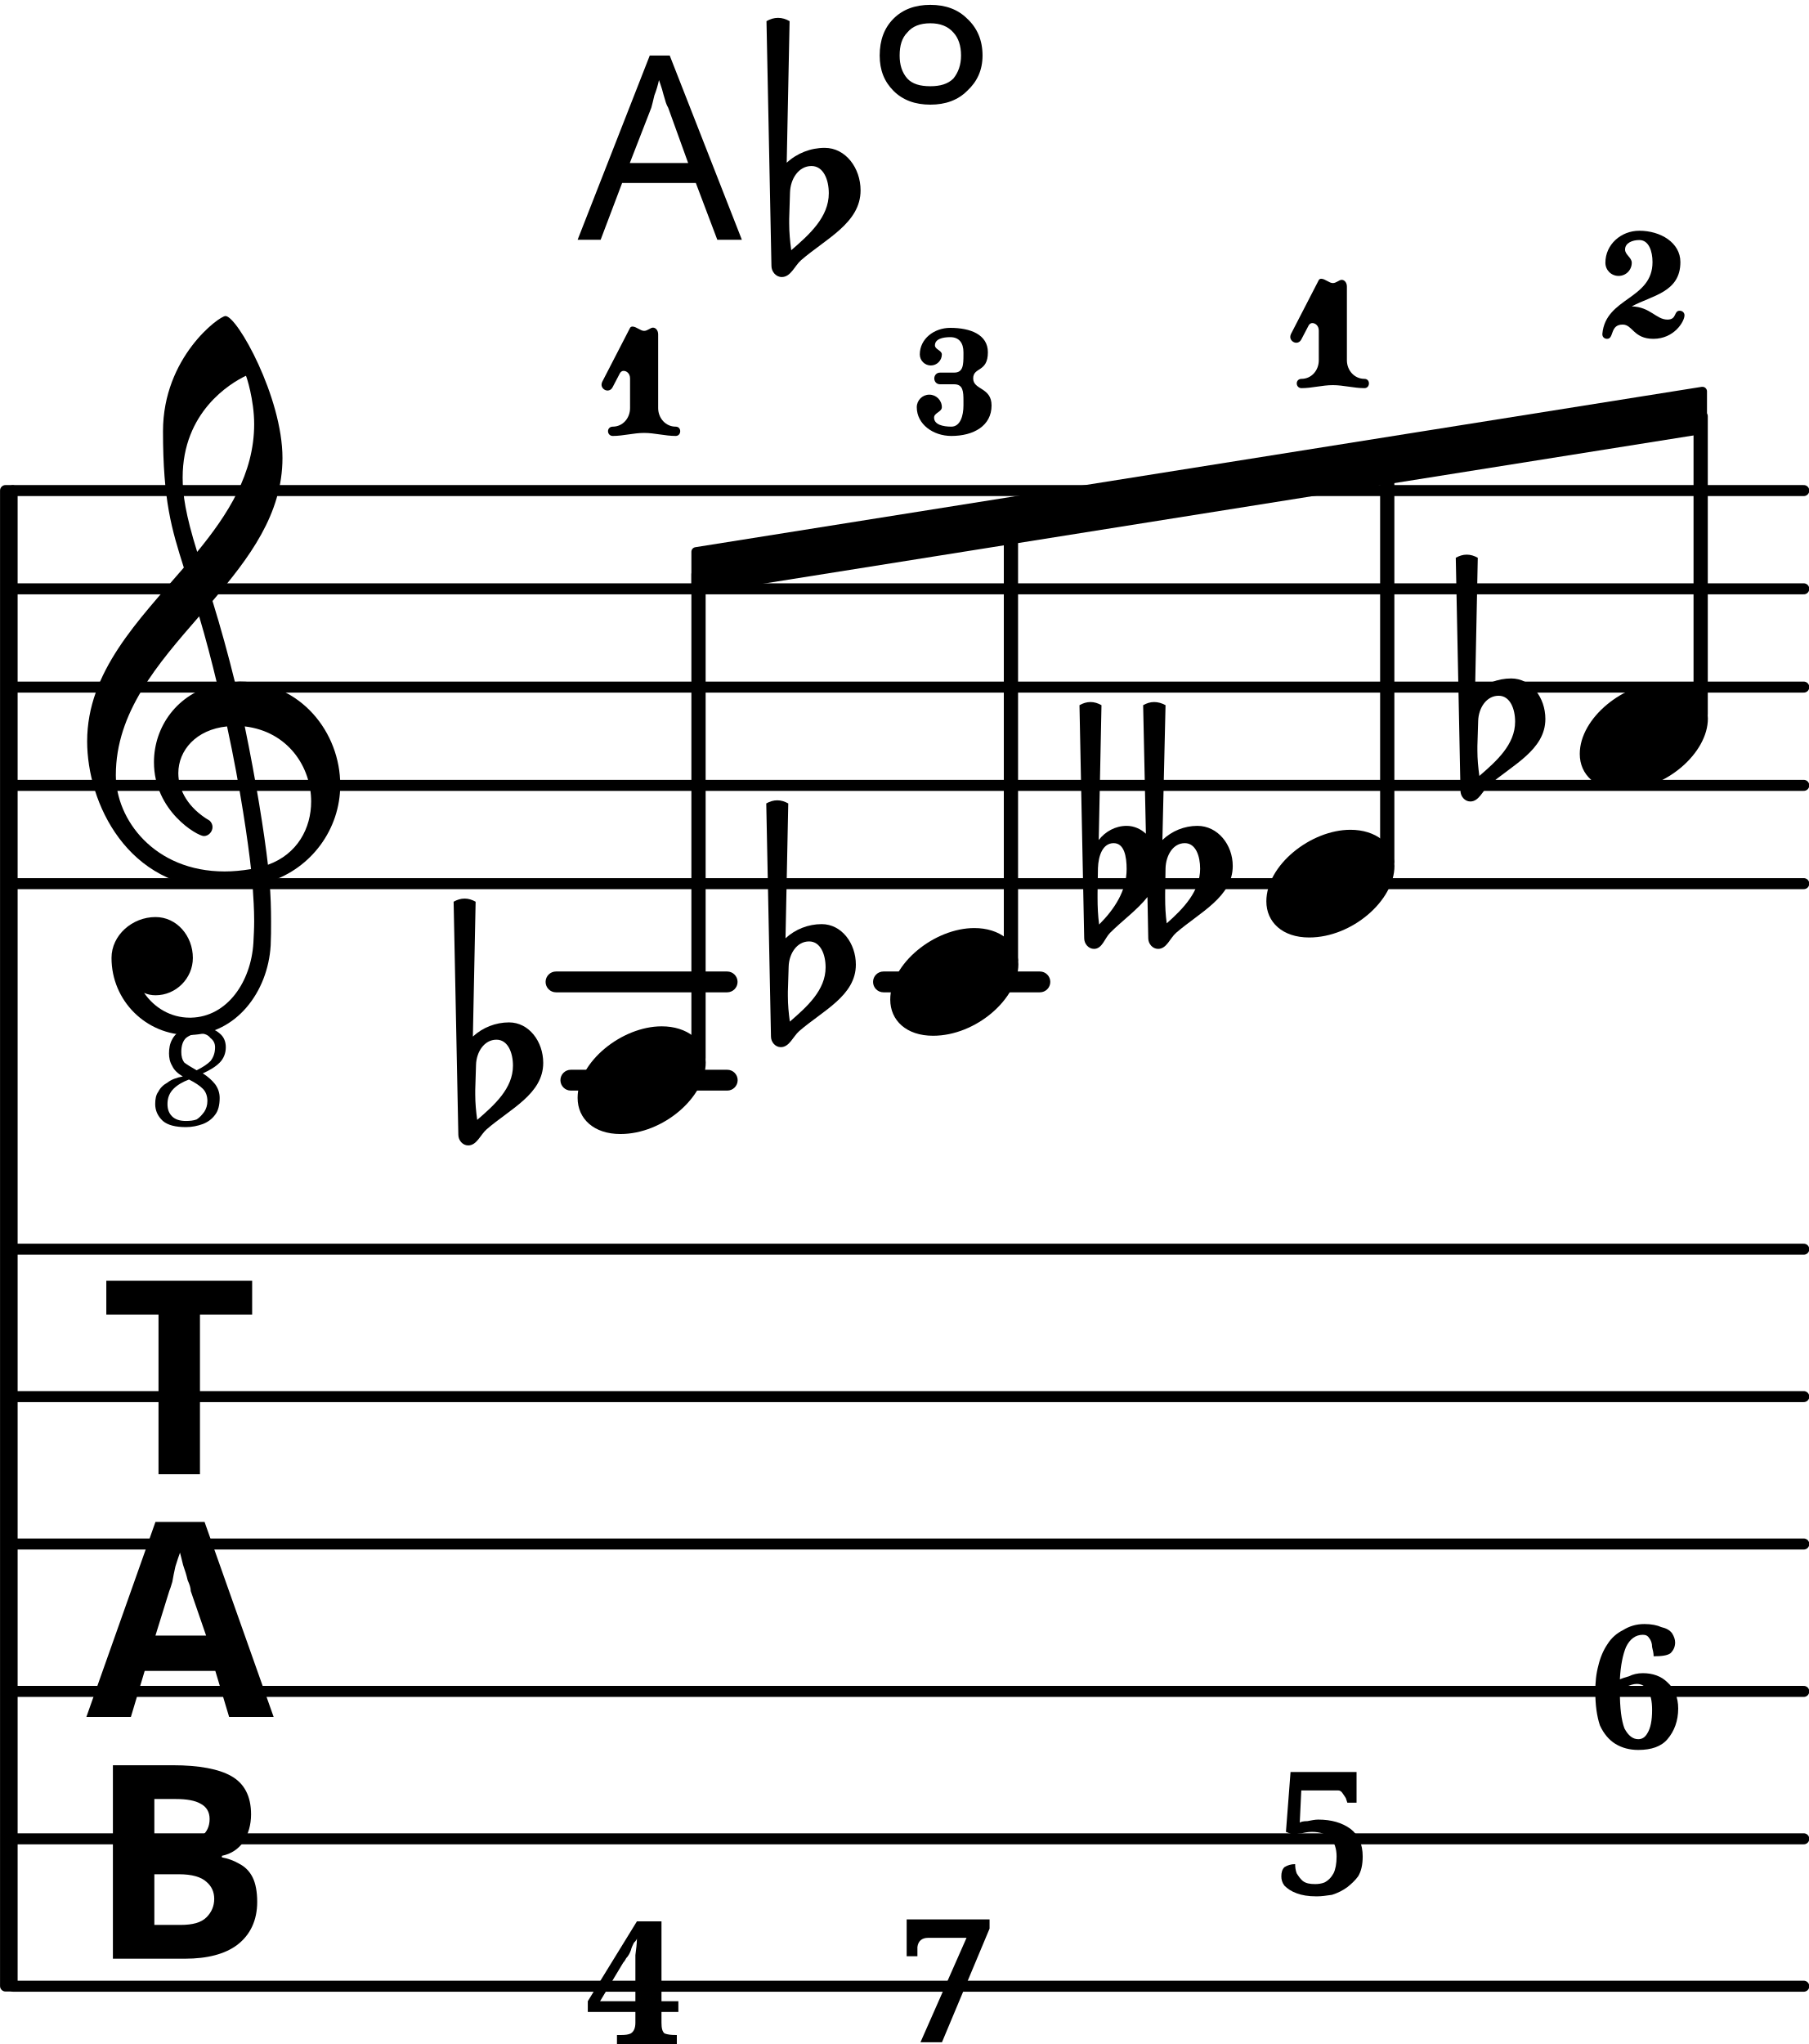
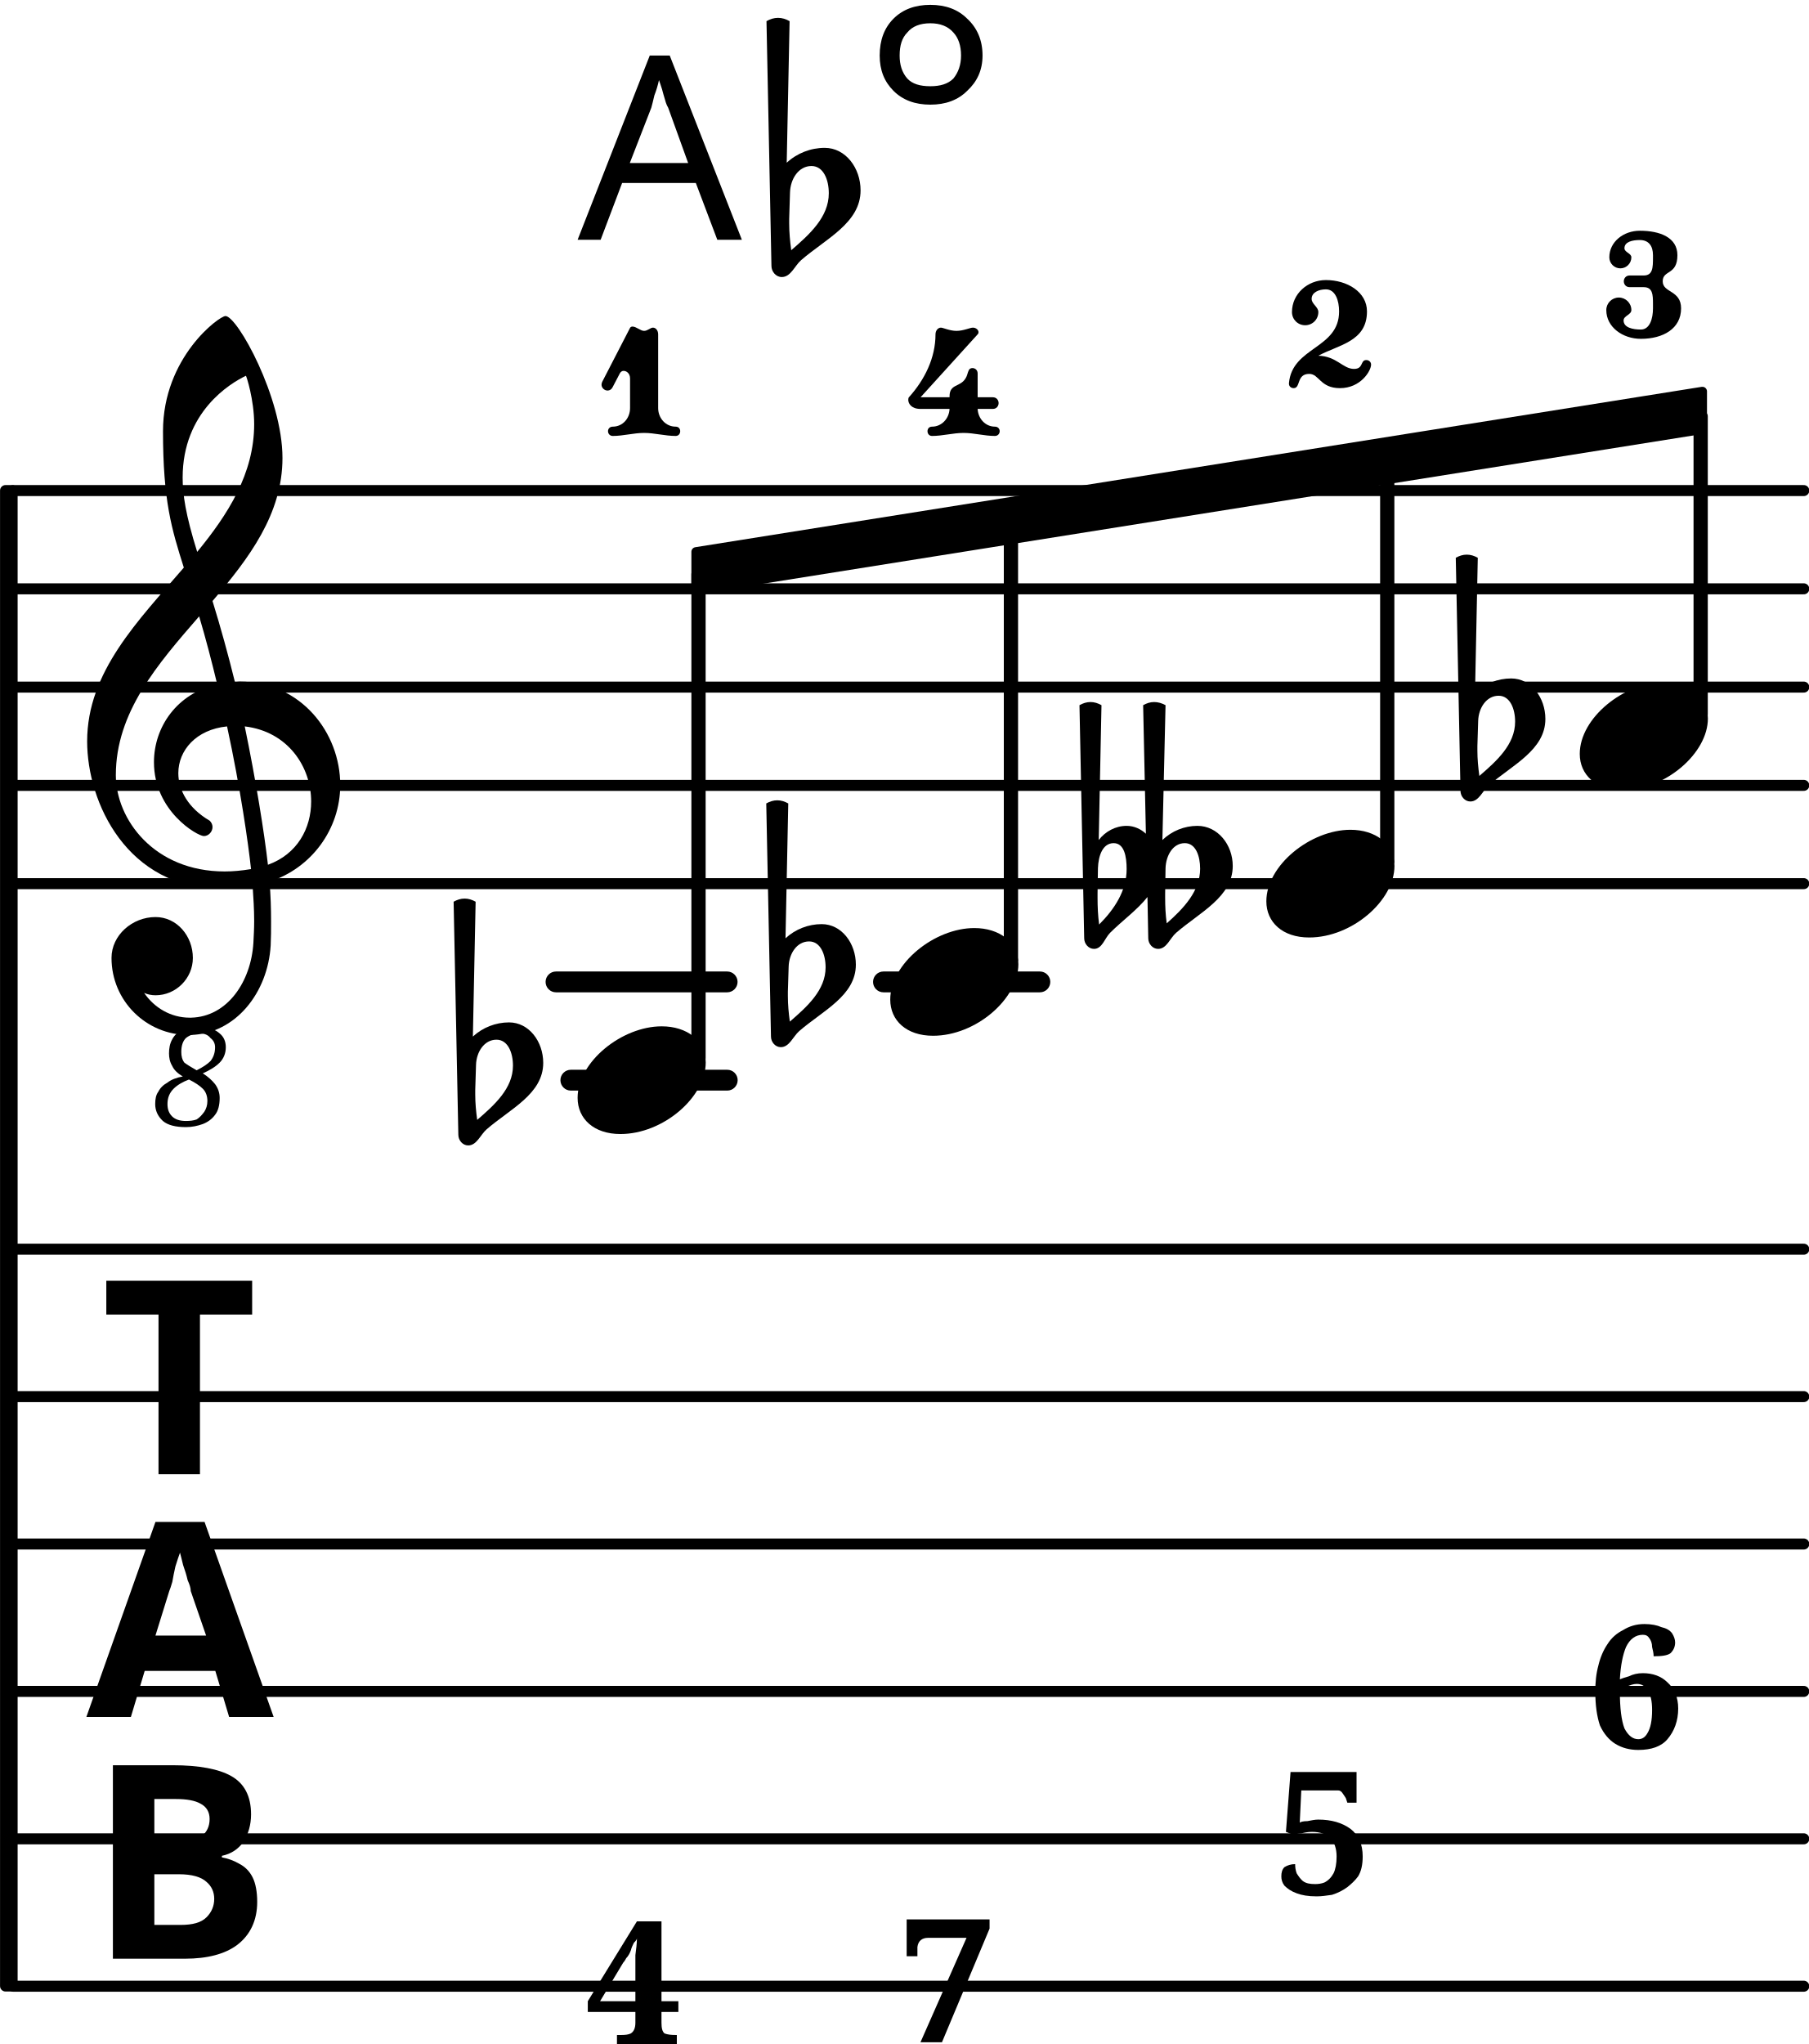
<svg xmlns="http://www.w3.org/2000/svg" preserveAspectRatio="xMidYMid meet" viewBox="-0.079 -4.552 18.41 20.8">
  <g transform="translate(0, 5.44)">
    <rect x="8.807" y="-0.106" width="1.804" height="0.212" ry="0.106" fill="currentColor" />
  </g>
  <g transform="translate(0, 5.44)">
    <rect x="5.474" y="-0.106" width="1.954" height="0.212" ry="0.106" fill="currentColor" />
  </g>
  <g transform="translate(0, 6.44)">
    <rect x="5.625" y="-0.106" width="1.804" height="0.212" ry="0.106" fill="currentColor" />
  </g>
  <g transform="translate(0, 4.44)">
    <line stroke-linejoin="round" stroke-linecap="round" stroke-width="0.112" stroke="currentColor" x1="0.056" y1="0" x2="18.28" y2="0" />
  </g>
  <g transform="translate(0, 3.44)">
    <line stroke-linejoin="round" stroke-linecap="round" stroke-width="0.112" stroke="currentColor" x1="0.056" y1="0" x2="18.28" y2="0" />
  </g>
  <g transform="translate(0, 2.44)">
    <line stroke-linejoin="round" stroke-linecap="round" stroke-width="0.112" stroke="currentColor" x1="0.056" y1="0" x2="18.28" y2="0" />
  </g>
  <g transform="translate(0, 1.44)">
    <line stroke-linejoin="round" stroke-linecap="round" stroke-width="0.112" stroke="currentColor" x1="0.056" y1="0" x2="18.28" y2="0" />
  </g>
  <g transform="translate(0, 0.4401)">
    <line stroke-linejoin="round" stroke-linecap="round" stroke-width="0.112" stroke="currentColor" x1="0.056" y1="0" x2="18.28" y2="0" />
  </g>
  <g transform="translate(0, 15.66)">
    <line stroke-linejoin="round" stroke-linecap="round" stroke-width="0.112" stroke="currentColor" x1="0.056" y1="0" x2="18.28" y2="0" />
  </g>
  <g transform="translate(0, 14.16)">
    <line stroke-linejoin="round" stroke-linecap="round" stroke-width="0.112" stroke="currentColor" x1="0.056" y1="0" x2="18.28" y2="0" />
  </g>
  <g transform="translate(0, 12.66)">
    <line stroke-linejoin="round" stroke-linecap="round" stroke-width="0.112" stroke="currentColor" x1="0.056" y1="0" x2="18.28" y2="0" />
  </g>
  <g transform="translate(0, 11.16)">
    <line stroke-linejoin="round" stroke-linecap="round" stroke-width="0.112" stroke="currentColor" x1="0.056" y1="0" x2="18.28" y2="0" />
  </g>
  <g transform="translate(0, 9.66)">
    <line stroke-linejoin="round" stroke-linecap="round" stroke-width="0.112" stroke="currentColor" x1="0.056" y1="0" x2="18.28" y2="0" />
  </g>
  <g transform="translate(0, 8.16)">
    <line stroke-linejoin="round" stroke-linecap="round" stroke-width="0.112" stroke="currentColor" x1="0.056" y1="0" x2="18.28" y2="0" />
  </g>
  <g transform="translate(6.958, 1.256)">
    <polygon stroke-linejoin="round" stroke-linecap="round" stroke-width="0.094" fill="currentColor" stroke="currentColor" points="10.29 -1.825 10.29 -1.439 0.047 0.193 0.047 -0.193" />
  </g>
  <g transform="translate(5.8, -2.112)">
    <text font-family="sans" font-size="2.616" text-anchor="start" fill="currentColor">
      <tspan>A</tspan>
    </text>
  </g>
  <g transform="translate(7.84, -2.43)">
    <path transform="scale(0.0042, -0.0042)" d="M29 39l-2 -64v-11c0 -22 2 -43 5 -65c44 38 91 80 91 138c0 33 -13 66 -42 66c-31 0 -51 -31 -52 -64zM-28 454c9 5 18 8 28 8s19 -3 28 -8l-7 -343c25 23 58 36 92 36c51 0 87 -49 87 -103c0 -79 -84 -117 -144 -169c-16 -14 -25 -41 -47 -41c-14 0 -25 13 -25 27z" fill="currentColor" />
  </g>
  <g transform="translate(8.687, -2.112)">
    <text font-family="sans" font-size="3.296" text-anchor="start" fill="currentColor">
      <tspan>°</tspan>
    </text>
  </g>
  <g transform="translate(5.8, 6.44)">
    <path transform="scale(0.004, -0.004)" d="M0 -45c0 92 113 182 214 182c64 0 112 -36 112 -92c0 -88 -108 -182 -217 -182c-68 0 -109 39 -109 92z" fill="currentColor" />
  </g>
  <g transform="translate(6.05, -0.1157)">
    <path transform="scale(0.0022, -0.0022)" d="M194 486c16 0 29 15 41 15c13 0 24 -13 24 -31v-341c0 -47 35 -86 81 -86c14 0 21 -10 21 -21s-7 -22 -21 -22c-49 0 -97 14 -146 14s-96 -14 -145 -14c-14 0 -22 11 -22 22s8 21 22 21c46 0 80 39 80 86v137c0 23 -16 35 -30 35c-7 0 -13 -4 -17 -11l-34 -65 c-5 -10 -14 -15 -23 -15c-14 0 -28 12 -28 27c0 4 1 8 3 13l129 250c2 4 7 6 11 6c18 0 37 -20 54 -20z" fill="currentColor" />
  </g>
  <g transform="translate(0.8, 3.44)">
    <path transform="scale(0.004, -0.004)" d="M265 -635h-5c-108 0 -196 87 -196 196c0 58 53 104 112 104c54 0 95 -48 95 -104c0 -52 -43 -95 -95 -95c-10 0 -20 2 -29 6c26 -38 68 -63 116 -63h3zM403 150c28 -135 50 -272 59 -352c75 27 110 93 110 161c0 88 -59 178 -169 191zM75 26c0 -112 97 -245 277 -245 c21 0 43 2 67 6c-7 65 -27 206 -61 363c-79 -8 -124 -61 -124 -119c0 -43 25 -89 80 -121c5 -5 7 -11 7 -16c0 -12 -10 -23 -22 -23c-16 0 -127 63 -127 188c0 89 58 175 161 198c-14 58 -29 116 -46 173c-106 -122 -212 -244 -212 -404zM354 1194c30 0 145 -207 145 -361 c0 -143 -85 -255 -178 -364c21 -68 40 -137 57 -206c4 0 8 1 12 1c156 0 256 -130 256 -263c0 -113 -74 -212 -180 -246c3 -34 4 -68 4 -102c0 -20 0 -40 -1 -60c-7 -120 -89 -225 -204 -228l1 44c93 2 153 92 159 190c1 19 2 37 2 56c0 30 -2 60 -4 90 c-28 -5 -54 -8 -79 -8c-240 0 -342 219 -342 375c0 177 130 307 246 442c-31 98 -53 170 -53 347c0 188 143 293 159 293zM427 919c0 62 -20 123 -21 123c-40 -19 -161 -92 -161 -259c0 -42 7 -93 37 -189c78 95 145 199 145 325z" fill="currentColor" />
  </g>
  <g transform="translate(1.485, 6.902)">
    <text font-family="serif" font-style="italic" font-size="1.386" text-anchor="start" fill="currentColor">
      <tspan>8</tspan>
    </text>
  </g>
  <g transform="translate(5.888, 16.25)">
    <text font-family="serif" font-weight="bold" font-size="1.746" text-anchor="start" fill="currentColor">
      <tspan>4</tspan>
    </text>
  </g>
  <g transform="translate(0.9406, 10.45)">
    <text font-family="sans" font-weight="bold" font-size="2.772" text-anchor="start" fill="currentColor">
      <tspan>T</tspan>
    </text>
  </g>
  <g transform="translate(0.8, 12.92)">
    <text font-family="sans" font-weight="bold" font-size="2.772" text-anchor="start" fill="currentColor">
      <tspan>A</tspan>
    </text>
  </g>
  <g transform="translate(0.8201, 15.38)">
    <text font-family="sans" font-weight="bold" font-size="2.772" text-anchor="start" fill="currentColor">
      <tspan>B</tspan>
    </text>
  </g>
  <g transform="translate(7.03, 2.44)">
    <rect x="-0.072" y="-1.196" width="0.145" height="5.016" ry="0.047" fill="currentColor" />
  </g>
  <g transform="translate(4.65, 6.44)">
    <path transform="scale(0.004, -0.004)" d="M29 39l-2 -64v-11c0 -22 2 -43 5 -65c44 38 91 80 91 138c0 33 -13 66 -42 66c-31 0 -51 -31 -52 -64zM-28 454c9 5 18 8 28 8s19 -3 28 -8l-7 -343c25 23 58 36 92 36c51 0 87 -49 87 -103c0 -79 -84 -117 -144 -169c-16 -14 -25 -41 -47 -41c-14 0 -25 13 -25 27z" fill="currentColor" />
  </g>
  <g transform="translate(8.982, 5.44)">
    <path transform="scale(0.004, -0.004)" d="M0 -45c0 92 113 182 214 182c64 0 112 -36 112 -92c0 -88 -108 -182 -217 -182c-68 0 -109 39 -109 92z" fill="currentColor" />
  </g>
-   <g transform="translate(9.252, -0.1157)">
-     <path transform="scale(0.0022, -0.0022)" d="M261 266c0 -54 85 -40 85 -125c0 -94 -83 -141 -186 -141c-84 0 -160 54 -160 133c0 32 26 58 58 58s58 -26 58 -58c0 -22 -36 -26 -36 -48c0 -33 42 -42 80 -42c41 0 56 50 56 98v21c0 44 -2 77 -43 77h-65c-18 0 -27 14 -27 27s9 27 27 27h65c42 0 43 36 43 83v11 c0 43 -20 70 -61 70c-34 0 -71 -8 -71 -38c0 -19 32 -23 32 -42c0 -28 -23 -51 -51 -51s-51 23 -51 51c0 72 66 123 141 123c93 0 174 -31 174 -113c0 -94 -68 -67 -68 -121z" fill="currentColor" />
+   <g transform="translate(9.172, -0.1157)">
+     <path transform="scale(0.0022, -0.0022)" d="M148 501c10 0 41 -15 72 -15c32 0 63 15 76 15c15 0 26 -11 26 -21c0 -4 -1 -7 -4 -10l-264 -291h134v4c0 60 50 41 75 85c7 11 8 24 14 36c3 7 10 10 17 10c11 0 24 -8 24 -25v-110h70c18 0 27 -14 27 -27s-9 -27 -27 -27h-70c2 -45 36 -82 80 -82c14 0 22 -10 22 -21 s-8 -22 -22 -22c-49 0 -96 14 -145 14s-97 -14 -146 -14c-14 0 -21 11 -21 22s7 21 21 21c44 0 79 37 81 82h-134c-43 0 -57 25 -57 42c0 5 1 10 3 12c73 81 123 182 123 291c0 17 11 31 25 31z" fill="currentColor" />
  </g>
  <g transform="translate(9.071, 16.23)">
    <text font-family="serif" font-weight="bold" font-size="1.746" text-anchor="start" fill="currentColor">
      <tspan>7</tspan>
    </text>
  </g>
  <g transform="translate(10.21, 2.44)">
    <rect x="-0.072" y="-1.698" width="0.145" height="4.519" ry="0.047" fill="currentColor" />
  </g>
  <g transform="translate(7.832, 5.44)">
    <path transform="scale(0.004, -0.004)" d="M29 39l-2 -64v-11c0 -22 2 -43 5 -65c44 38 91 80 91 138c0 33 -13 66 -42 66c-31 0 -51 -31 -52 -64zM-28 454c9 5 18 8 28 8s19 -3 28 -8l-7 -343c25 23 58 36 92 36c51 0 87 -49 87 -103c0 -79 -84 -117 -144 -169c-16 -14 -25 -41 -47 -41c-14 0 -25 13 -25 27z" fill="currentColor" />
  </g>
  <g transform="translate(12.81, 4.44)">
    <path transform="scale(0.004, -0.004)" d="M0 -45c0 92 113 182 214 182c64 0 112 -36 112 -92c0 -88 -108 -182 -217 -182c-68 0 -109 39 -109 92z" fill="currentColor" />
  </g>
-   <g transform="translate(13.06, -0.6021)">
-     <path transform="scale(0.0022, -0.0022)" d="M194 486c16 0 29 15 41 15c13 0 24 -13 24 -31v-341c0 -47 35 -86 81 -86c14 0 21 -10 21 -21s-7 -22 -21 -22c-49 0 -97 14 -146 14s-96 -14 -145 -14c-14 0 -22 11 -22 22s8 21 22 21c46 0 80 39 80 86v137c0 23 -16 35 -30 35c-7 0 -13 -4 -17 -11l-34 -65 c-5 -10 -14 -15 -23 -15c-14 0 -28 12 -28 27c0 4 1 8 3 13l129 250c2 4 7 6 11 6c18 0 37 -20 54 -20z" fill="currentColor" />
+   <g transform="translate(13.04, -0.6021)">
+     <path transform="scale(0.0022, -0.0022)" d="M94 66c-60 0 -39 -66 -72 -66c-11 0 -22 7 -22 21v2c15 169 232 158 232 332c0 50 -17 102 -61 102c-33 0 -66 -14 -66 -44c0 -24 31 -37 31 -61c0 -34 -27 -61 -61 -61s-61 27 -61 61c0 84 72 148 157 148c98 0 190 -55 190 -145c0 -140 -131 -154 -225 -205 c85 -2 113 -61 165 -61c45 0 28 41 57 41c11 0 22 -8 22 -21c0 -29 -48 -109 -144 -109c-92 0 -96 66 -142 66z" fill="currentColor" />
  </g>
  <g transform="translate(12.9, 14.73)">
    <text font-family="serif" font-weight="bold" font-size="1.746" text-anchor="start" fill="currentColor">
      <tspan>5</tspan>
    </text>
  </g>
  <g transform="translate(14.04, 2.44)">
    <rect x="-0.072" y="-2.302" width="0.145" height="4.123" ry="0.047" fill="currentColor" />
  </g>
  <g transform="translate(11.02, 4.44)">
    <path transform="scale(0.004, -0.004)" d="M191 39l-1 -64v-11c0 -22 1 -43 4 -65c43 38 85 82 85 139c0 32 -11 65 -39 65c-30 0 -48 -31 -49 -64zM19 39l-1 -64v-11c0 -23 1 -45 4 -68c39 39 70 86 70 141c0 32 -6 66 -33 66c-28 0 -39 -32 -40 -64zM28 454l-7 -343c17 22 43 36 71 36c19 0 36 -8 49 -20l-7 327 c9 5 18 8 28 8s20 -3 29 -8l-8 -343c24 23 56 36 89 36c52 0 90 -48 90 -102c0 -79 -84 -118 -144 -170c-16 -14 -24 -41 -46 -41c-14 0 -25 13 -25 27l-2 105c-26 -33 -64 -60 -95 -91c-14 -14 -20 -41 -41 -41c-14 0 -25 13 -25 27l-12 593c9 5 18 8 28 8s19 -3 28 -8z " fill="currentColor" />
  </g>
  <g transform="translate(16, 2.94)">
    <path transform="scale(0.004, -0.004)" d="M0 -45c0 92 113 182 214 182c64 0 112 -36 112 -92c0 -88 -108 -182 -217 -182c-68 0 -109 39 -109 92z" fill="currentColor" />
  </g>
-   <g transform="translate(16.23, -1.104)">
-     <path transform="scale(0.0022, -0.0022)" d="M94 66c-60 0 -39 -66 -72 -66c-11 0 -22 7 -22 21v2c15 169 232 158 232 332c0 50 -17 102 -61 102c-33 0 -66 -14 -66 -44c0 -24 31 -37 31 -61c0 -34 -27 -61 -61 -61s-61 27 -61 61c0 84 72 148 157 148c98 0 190 -55 190 -145c0 -140 -131 -154 -225 -205 c85 -2 113 -61 165 -61c45 0 28 41 57 41c11 0 22 -8 22 -21c0 -29 -48 -109 -144 -109c-92 0 -96 66 -142 66z" fill="currentColor" />
+   <g transform="translate(16.27, -1.104)">
+     <path transform="scale(0.0022, -0.0022)" d="M261 266c0 -54 85 -40 85 -125c0 -94 -83 -141 -186 -141c-84 0 -160 54 -160 133c0 32 26 58 58 58s58 -26 58 -58c0 -22 -36 -26 -36 -48c0 -33 42 -42 80 -42c41 0 56 50 56 98v21c0 44 -2 77 -43 77h-65c-18 0 -27 14 -27 27s9 27 27 27h65c42 0 43 36 43 83v11 c0 43 -20 70 -61 70c-34 0 -71 -8 -71 -38c0 -19 32 -23 32 -42c0 -28 -23 -51 -51 -51s-51 23 -51 51c0 72 66 123 141 123c93 0 174 -31 174 -113c0 -94 -68 -67 -68 -121z" fill="currentColor" />
  </g>
  <g transform="translate(16.08, 13.24)">
    <text font-family="serif" font-weight="bold" font-size="1.746" text-anchor="start" fill="currentColor">
      <tspan>6</tspan>
    </text>
  </g>
  <g transform="translate(17.23, 2.44)">
    <rect x="-0.072" y="-2.804" width="0.145" height="3.125" ry="0.047" fill="currentColor" />
  </g>
  <g transform="translate(14.85, 2.94)">
    <path transform="scale(0.004, -0.004)" d="M29 39l-2 -64v-11c0 -22 2 -43 5 -65c44 38 91 80 91 138c0 33 -13 66 -42 66c-31 0 -51 -31 -52 -64zM-28 454c9 5 18 8 28 8s19 -3 28 -8l-7 -343c25 23 58 36 92 36c51 0 87 -49 87 -103c0 -79 -84 -117 -144 -169c-16 -14 -25 -41 -47 -41c-14 0 -25 13 -25 27z" fill="currentColor" />
  </g>
  <g transform="translate(-0.0786, 8.05)">
    <rect x="0" y="-7.666" width="0.179" height="15.33" ry="0.056" fill="currentColor" />
  </g>
</svg>
